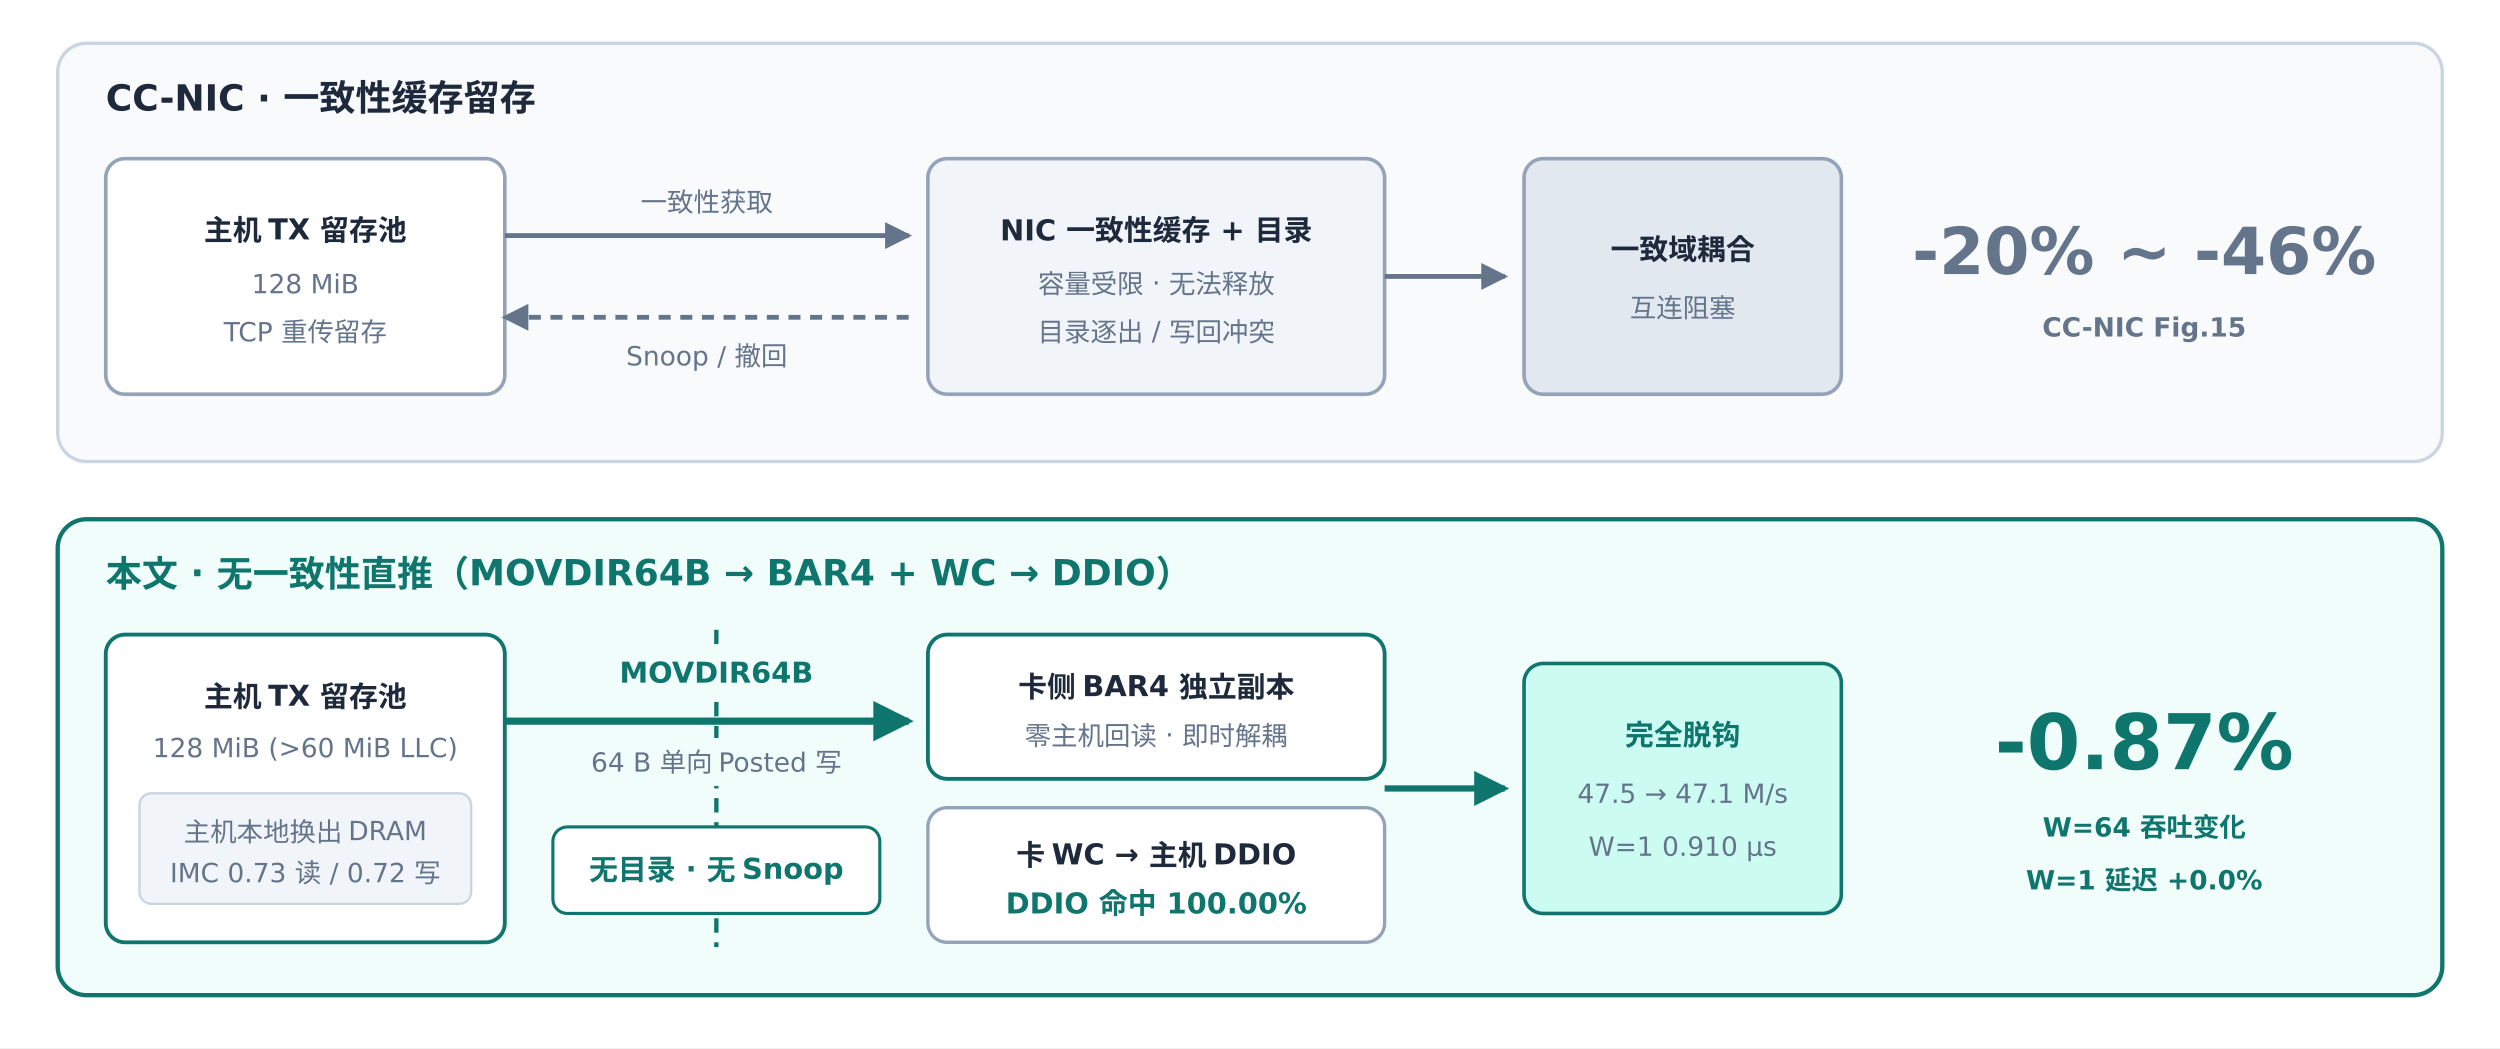
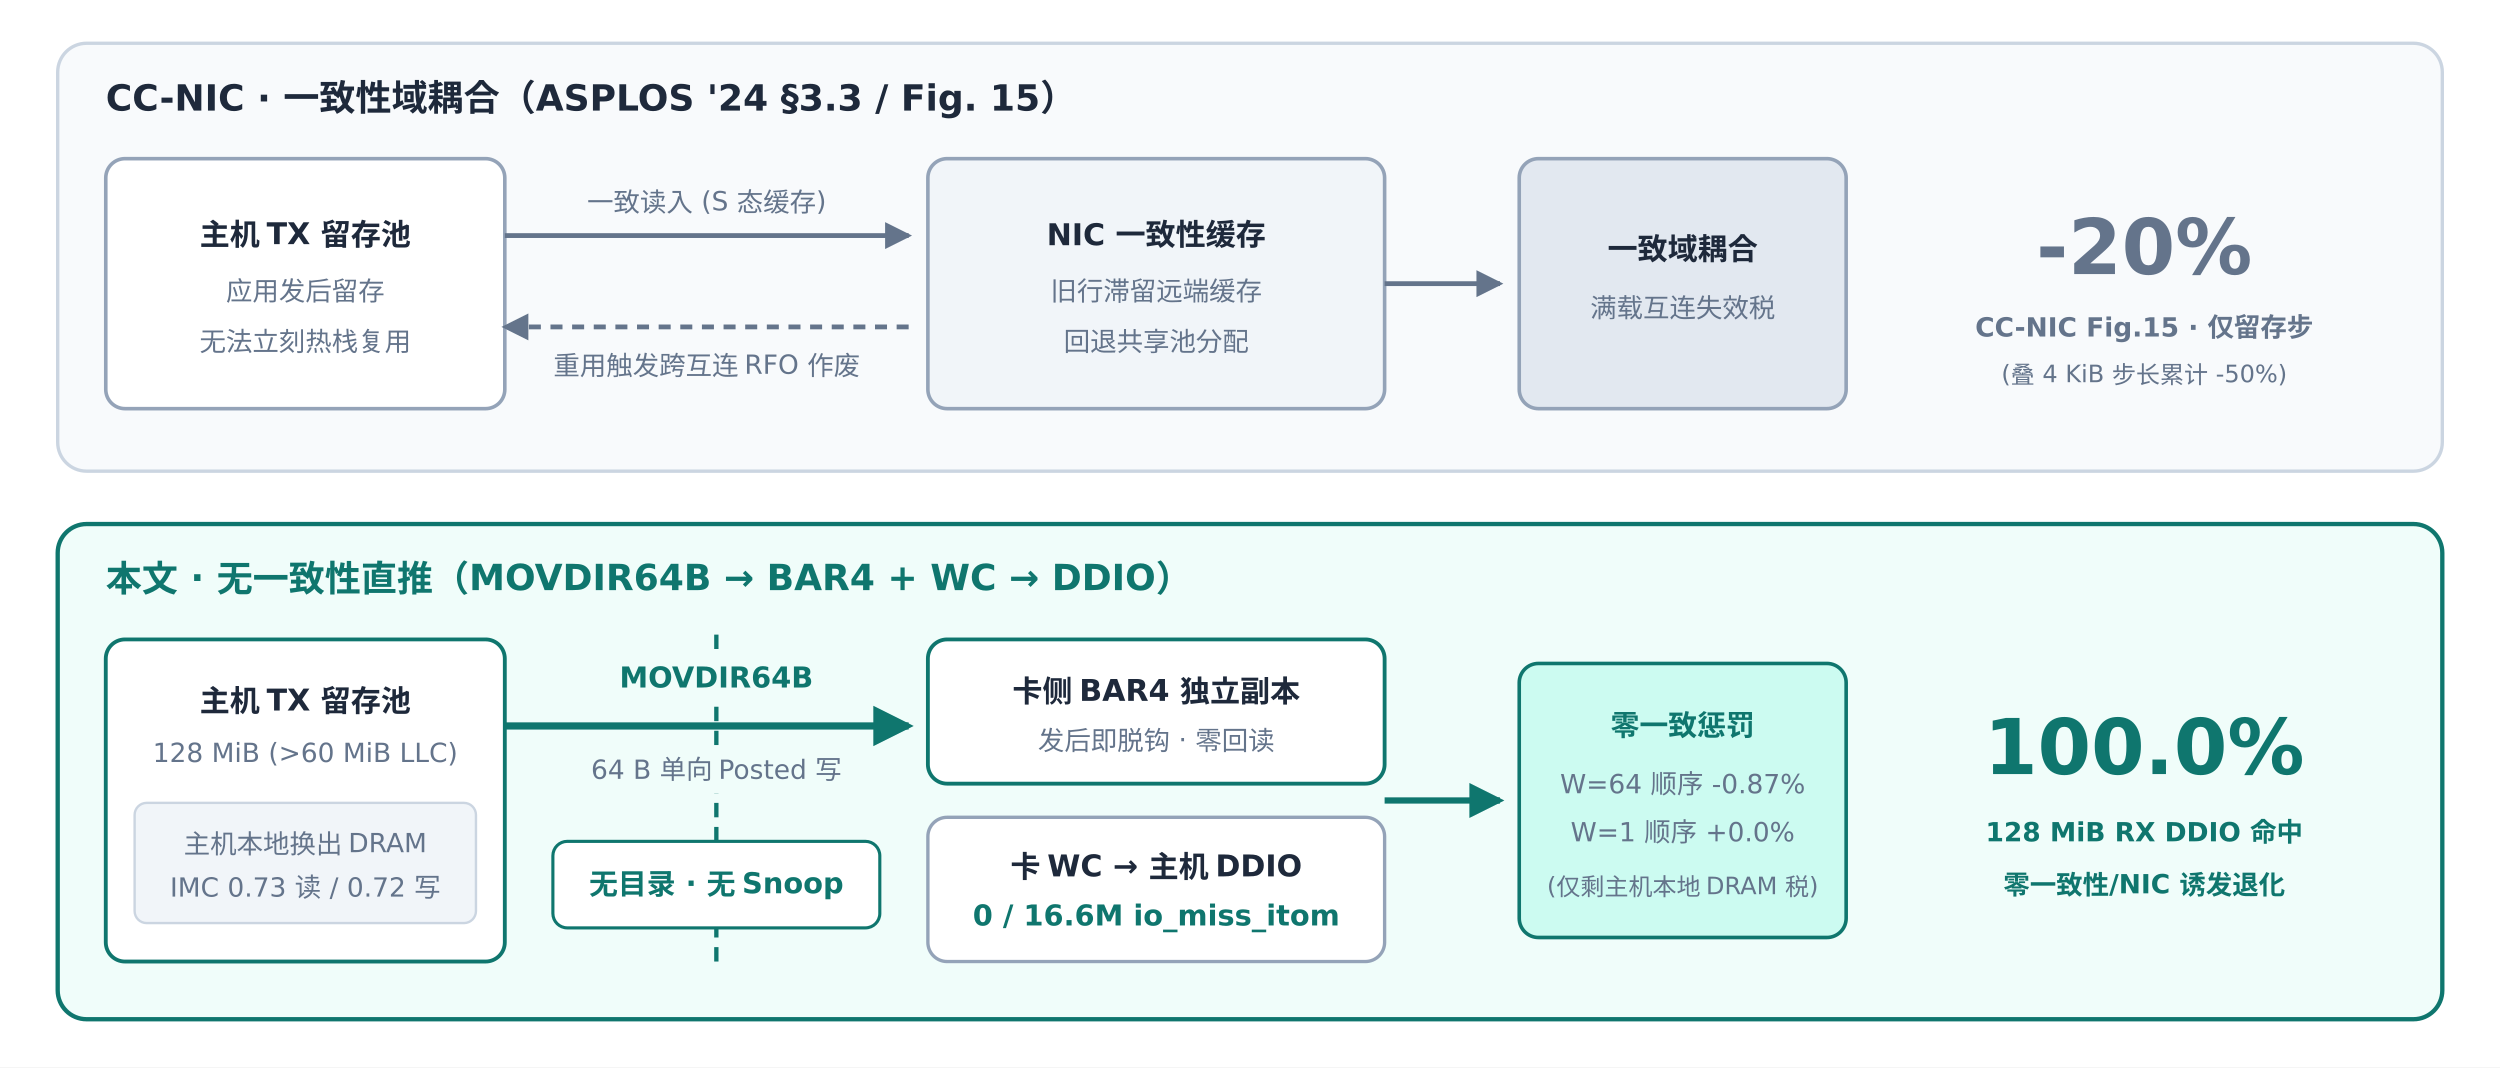
- <svg xmlns="http://www.w3.org/2000/svg" viewBox="0 0 1040 436" width="1040" height="436">
+ <svg xmlns="http://www.w3.org/2000/svg" viewBox="0 0 1040 444" width="1040" height="444">
  <defs>
    <style>
      .sans { font-family: "DejaVu Sans", "Droid Sans Fallback", sans-serif; }
      .title { font-size: 15px; font-weight: 700; fill: #1e293b; }
      .title-teal { font-size: 15px; font-weight: 700; fill: #0f766e; }
-       .lbl { font-size: 12px; font-weight: 700; fill: #1e293b; }
+       .lbl { font-size: 12.5px; font-weight: 700; fill: #1e293b; }
      .small { font-size: 11px; fill: #64748b; }
+       .tiny { font-size: 10px; fill: #64748b; }
      .teal-lbl { font-size: 12px; font-weight: 700; fill: #0f766e; }
-       .big-muted { font-size: 27px; font-weight: 700; fill: #64748b; }
+       .big-muted { font-size: 32px; font-weight: 700; fill: #64748b; }
      .big-teal { font-size: 32px; font-weight: 700; fill: #0f766e; }
      .num-sub { font-size: 11px; font-weight: 600; fill: #64748b; }
      .num-sub-teal { font-size: 11px; font-weight: 600; fill: #0f766e; }
    </style>
    <marker id="arr-grey" viewBox="0 0 10 10" refX="8" refY="5" markerWidth="7" markerHeight="7" orient="auto-start-reverse">
      <path d="M 1 1 L 9 5 L 1 9 z" fill="#64748b" />
    </marker>
    <marker id="arr-teal" viewBox="0 0 10 10" refX="8" refY="5" markerWidth="7" markerHeight="7" orient="auto-start-reverse">
      <path d="M 1 1 L 9 5 L 1 9 z" fill="#0f766e" />
    </marker>
  </defs>
-   <rect x="0" y="0" width="1040" height="436" fill="#ffffff" />
-   <rect x="24" y="18" width="992" height="174" rx="12" fill="#f8fafc" stroke="#cbd5e1" stroke-width="1.4" />
-   <text x="44" y="46" class="sans title">CC-NIC · 一致性缓存留存</text>
-   <rect x="44" y="66" width="166" height="98" rx="8" fill="#ffffff" stroke="#94a3b8" stroke-width="1.5" />
-   <text x="127" y="100" text-anchor="middle" class="sans lbl">主机 TX 留存池</text>
-   <text x="127" y="122" text-anchor="middle" class="sans small">128 MiB</text>
-   <text x="127" y="142" text-anchor="middle" class="sans small">TCP 重传留存</text>
+   <rect x="0" y="0" width="1040" height="444" fill="#ffffff" />
+   <rect x="24" y="18" width="992" height="178" rx="12" fill="#f8fafc" stroke="#cbd5e1" stroke-width="1.4" />
+   <text x="44" y="46" class="sans title">CC-NIC · 一致性域耦合（ASPLOS '24 §3.3 / Fig. 15）</text>
+   <rect x="44" y="66" width="166" height="104" rx="8" fill="#ffffff" stroke="#94a3b8" stroke-width="1.5" />
+   <text x="127" y="102" text-anchor="middle" class="sans lbl">主机 TX 留存池</text>
+   <text x="127" y="125" text-anchor="middle" class="sans small">应用发后留存</text>
+   <text x="127" y="146" text-anchor="middle" class="sans small">无法立刻热栈复用</text>
  <line x1="210" y1="98" x2="378" y2="98" stroke="#64748b" stroke-width="2" marker-end="url(#arr-grey)" />
-   <line x1="378" y1="132" x2="210" y2="132" stroke="#64748b" stroke-width="2" stroke-dasharray="5,4" marker-end="url(#arr-grey)" />
-   <text x="294" y="88" text-anchor="middle" class="sans small">一致性获取</text>
-   <text x="294" y="152" text-anchor="middle" class="sans small">Snoop / 撤回</text>
-   <rect x="386" y="66" width="190" height="98" rx="8" fill="#f1f5f9" stroke="#94a3b8" stroke-width="1.5" />
-   <text x="481" y="100" text-anchor="middle" class="sans lbl">NIC 一致性缓存 + 目录</text>
-   <text x="481" y="122" text-anchor="middle" class="sans small">容量受限 · 无法释放</text>
-   <text x="481" y="142" text-anchor="middle" class="sans small">目录逐出 / 写回冲突</text>
-   <line x1="576" y1="115" x2="626" y2="115" stroke="#64748b" stroke-width="2" marker-end="url(#arr-grey)" />
-   <rect x="634" y="66" width="132" height="98" rx="8" fill="#e2e8f0" stroke="#94a3b8" stroke-width="1.5" />
+   <line x1="378" y1="136" x2="210" y2="136" stroke="#64748b" stroke-width="2" stroke-dasharray="5,4" marker-end="url(#arr-grey)" />
+   <text x="294" y="88" text-anchor="middle" class="sans small">一致读入 (S 态缓存)</text>
+   <text x="294" y="156" text-anchor="middle" class="sans small">重用触发跨互连 RFO 作废</text>
+   <rect x="386" y="66" width="190" height="104" rx="8" fill="#f1f5f9" stroke="#94a3b8" stroke-width="1.5" />
+   <text x="481" y="102" text-anchor="middle" class="sans lbl">NIC 一致性缓存</text>
+   <text x="481" y="125" text-anchor="middle" class="sans small">旧行滞留远端缓存</text>
+   <text x="481" y="146" text-anchor="middle" class="sans small">回退共享池分配</text>
+   <line x1="576" y1="118" x2="624" y2="118" stroke="#64748b" stroke-width="2" marker-end="url(#arr-grey)" />
+   <rect x="632" y="66" width="136" height="104" rx="8" fill="#e2e8f0" stroke="#94a3b8" stroke-width="1.5" />
  <text x="700" y="108" text-anchor="middle" class="sans lbl">一致域耦合</text>
-   <text x="700" y="132" text-anchor="middle" class="sans small">互连阻塞</text>
-   <text x="892" y="114" text-anchor="middle" class="sans big-muted">-20% ~ -46%</text>
-   <text x="892" y="140" text-anchor="middle" class="sans num-sub">CC-NIC Fig.15</text>
-   <rect x="24" y="216" width="992" height="198" rx="12" fill="#f0fdfa" stroke="#0f766e" stroke-width="1.8" />
-   <text x="44" y="244" class="sans title-teal">本文 · 无一致性直推（MOVDIR64B → BAR4 + WC → DDIO）</text>
-   <rect x="44" y="264" width="166" height="128" rx="8" fill="#ffffff" stroke="#0f766e" stroke-width="1.6" />
-   <text x="127" y="294" text-anchor="middle" class="sans lbl">主机 TX 留存池</text>
-   <text x="127" y="315" text-anchor="middle" class="sans small">128 MiB (&gt;60 MiB LLC)</text>
-   <rect x="58" y="330" width="138" height="46" rx="5" fill="#f1f5f9" stroke="#cbd5e1" stroke-width="1" />
-   <text x="127" y="350" text-anchor="middle" class="sans small">主机本地换出 DRAM</text>
-   <text x="127" y="367" text-anchor="middle" class="sans small">IMC 0.73 读 / 0.72 写</text>
-   <line x1="298" y1="262" x2="298" y2="394" stroke="#0f766e" stroke-width="1.8" stroke-dasharray="6,4" />
-   <line x1="210" y1="300" x2="378" y2="300" stroke="#0f766e" stroke-width="3" marker-end="url(#arr-teal)" />
-   <rect x="244" y="268" width="108" height="22" rx="4" fill="#f0fdfa" />
-   <text x="298" y="284" text-anchor="middle" class="sans teal-lbl">MOVDIR64B</text>
-   <rect x="234" y="307" width="128" height="20" rx="4" fill="#f0fdfa" />
-   <text x="298" y="321" text-anchor="middle" class="sans small">64 B 单向 Posted 写</text>
-   <rect x="230" y="344" width="136" height="36" rx="6" fill="#ffffff" stroke="#0f766e" stroke-width="1.3" />
-   <text x="298" y="366" text-anchor="middle" class="sans teal-lbl">无目录 · 无 Snoop</text>
-   <rect x="386" y="264" width="190" height="60" rx="8" fill="#ffffff" stroke="#0f766e" stroke-width="1.6" />
-   <text x="481" y="290" text-anchor="middle" class="sans lbl">卡侧 BAR4 独立副本</text>
-   <text x="481" y="310" text-anchor="middle" class="sans small">零主机回读 · 即时解耦</text>
-   <rect x="386" y="336" width="190" height="56" rx="8" fill="#ffffff" stroke="#94a3b8" stroke-width="1.4" />
-   <text x="481" y="360" text-anchor="middle" class="sans lbl">卡 WC → 主机 DDIO</text>
-   <text x="481" y="380" text-anchor="middle" class="sans teal-lbl">DDIO 命中 100.00%</text>
-   <line x1="576" y1="328" x2="626" y2="328" stroke="#0f766e" stroke-width="2.6" marker-end="url(#arr-teal)" />
-   <rect x="634" y="276" width="132" height="104" rx="8" fill="#ccfbf1" stroke="#0f766e" stroke-width="1.5" />
-   <text x="700" y="310" text-anchor="middle" class="sans teal-lbl">完全脱钩</text>
-   <text x="700" y="334" text-anchor="middle" class="sans small">47.5 → 47.1 M/s</text>
-   <text x="700" y="356" text-anchor="middle" class="sans small">W=1 0.910 µs</text>
-   <text x="892" y="320" text-anchor="middle" class="sans big-teal">-0.87%</text>
-   <text x="892" y="348" text-anchor="middle" class="sans num-sub-teal">W=64 吞吐变化</text>
-   <text x="892" y="370" text-anchor="middle" class="sans num-sub-teal">W=1 延迟 +0.0%</text>
+   <text x="700" y="132" text-anchor="middle" class="sans small">满载互连失效税</text>
+   <text x="892" y="114" text-anchor="middle" class="sans big-muted">-20%</text>
+   <text x="892" y="140" text-anchor="middle" class="sans num-sub">CC-NIC Fig.15 · 仅留存步</text>
+   <text x="892" y="159" text-anchor="middle" class="sans tiny">(叠 4 KiB 步长累计 -50%)</text>
+   <rect x="24" y="218" width="992" height="206" rx="12" fill="#f0fdfa" stroke="#0f766e" stroke-width="1.8" />
+   <text x="44" y="246" class="sans title-teal">本文 · 无一致性直推（MOVDIR64B → BAR4 + WC → DDIO）</text>
+   <rect x="44" y="266" width="166" height="134" rx="8" fill="#ffffff" stroke="#0f766e" stroke-width="1.6" />
+   <text x="127" y="296" text-anchor="middle" class="sans lbl">主机 TX 留存池</text>
+   <text x="127" y="317" text-anchor="middle" class="sans small">128 MiB (&gt;60 MiB LLC)</text>
+   <rect x="56" y="334" width="142" height="50" rx="5" fill="#f1f5f9" stroke="#cbd5e1" stroke-width="1" />
+   <text x="127" y="355" text-anchor="middle" class="sans small">主机本地换出 DRAM</text>
+   <text x="127" y="373" text-anchor="middle" class="sans small">IMC 0.73 读 / 0.72 写</text>
+   <line x1="298" y1="264" x2="298" y2="402" stroke="#0f766e" stroke-width="1.8" stroke-dasharray="6,4" />
+   <line x1="210" y1="302" x2="378" y2="302" stroke="#0f766e" stroke-width="3" marker-end="url(#arr-teal)" />
+   <rect x="244" y="270" width="108" height="22" rx="4" fill="#f0fdfa" />
+   <text x="298" y="286" text-anchor="middle" class="sans teal-lbl">MOVDIR64B</text>
+   <rect x="234" y="310" width="128" height="20" rx="4" fill="#f0fdfa" />
+   <text x="298" y="324" text-anchor="middle" class="sans small">64 B 单向 Posted 写</text>
+   <rect x="230" y="350" width="136" height="36" rx="6" fill="#ffffff" stroke="#0f766e" stroke-width="1.3" />
+   <text x="298" y="372" text-anchor="middle" class="sans teal-lbl">无目录 · 无 Snoop</text>
+   <rect x="386" y="266" width="190" height="60" rx="8" fill="#ffffff" stroke="#0f766e" stroke-width="1.6" />
+   <text x="481" y="292" text-anchor="middle" class="sans lbl">卡侧 BAR4 独立副本</text>
+   <text x="481" y="312" text-anchor="middle" class="sans small">发后即脱钩 · 零回读</text>
+   <rect x="386" y="340" width="190" height="60" rx="8" fill="#ffffff" stroke="#94a3b8" stroke-width="1.4" />
+   <text x="481" y="365" text-anchor="middle" class="sans lbl">卡 WC → 主机 DDIO</text>
+   <text x="481" y="385" text-anchor="middle" class="sans teal-lbl">0 / 16.6M io_miss_itom</text>
+   <line x1="576" y1="333" x2="624" y2="333" stroke="#0f766e" stroke-width="2.6" marker-end="url(#arr-teal)" />
+   <rect x="632" y="276" width="136" height="114" rx="8" fill="#ccfbf1" stroke="#0f766e" stroke-width="1.5" />
+   <text x="700" y="306" text-anchor="middle" class="sans teal-lbl">零一致惩罚</text>
+   <text x="700" y="330" text-anchor="middle" class="sans small">W=64 顺序 -0.87%</text>
+   <text x="700" y="350" text-anchor="middle" class="sans small">W=1 顺序 +0.0%</text>
+   <text x="700" y="372" text-anchor="middle" class="sans tiny">(仅剩主机本地 DRAM 税)</text>
+   <text x="892" y="322" text-anchor="middle" class="sans big-teal">100.0%</text>
+   <text x="892" y="350" text-anchor="middle" class="sans num-sub-teal">128 MiB RX DDIO 命中</text>
+   <text x="892" y="372" text-anchor="middle" class="sans num-sub-teal">零一致性/NIC 诱发退化</text>
</svg>
